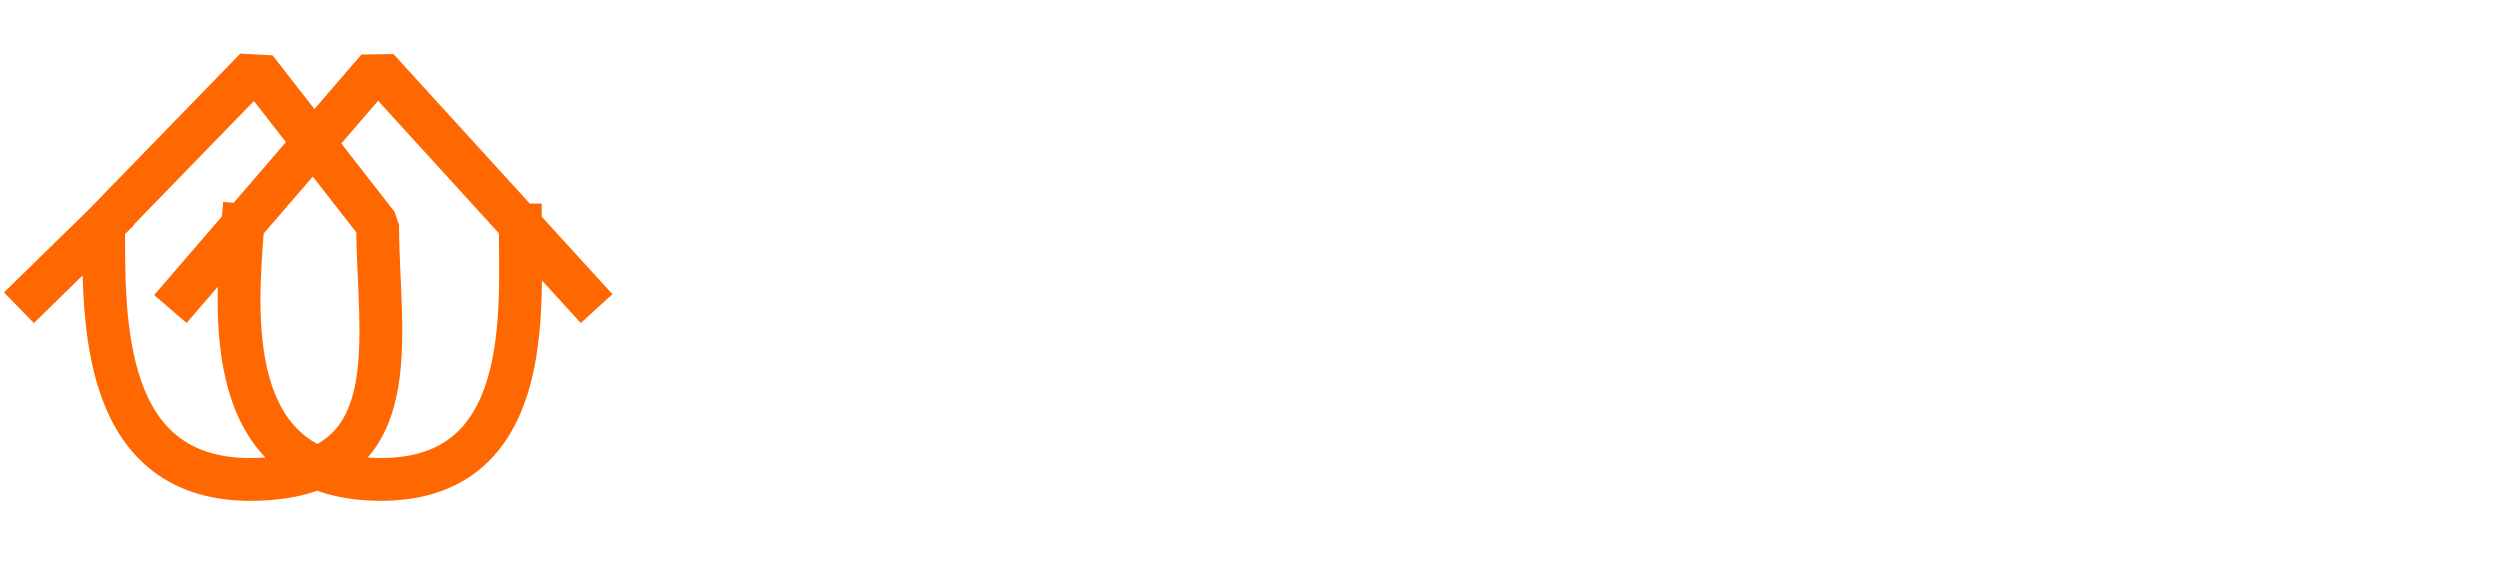
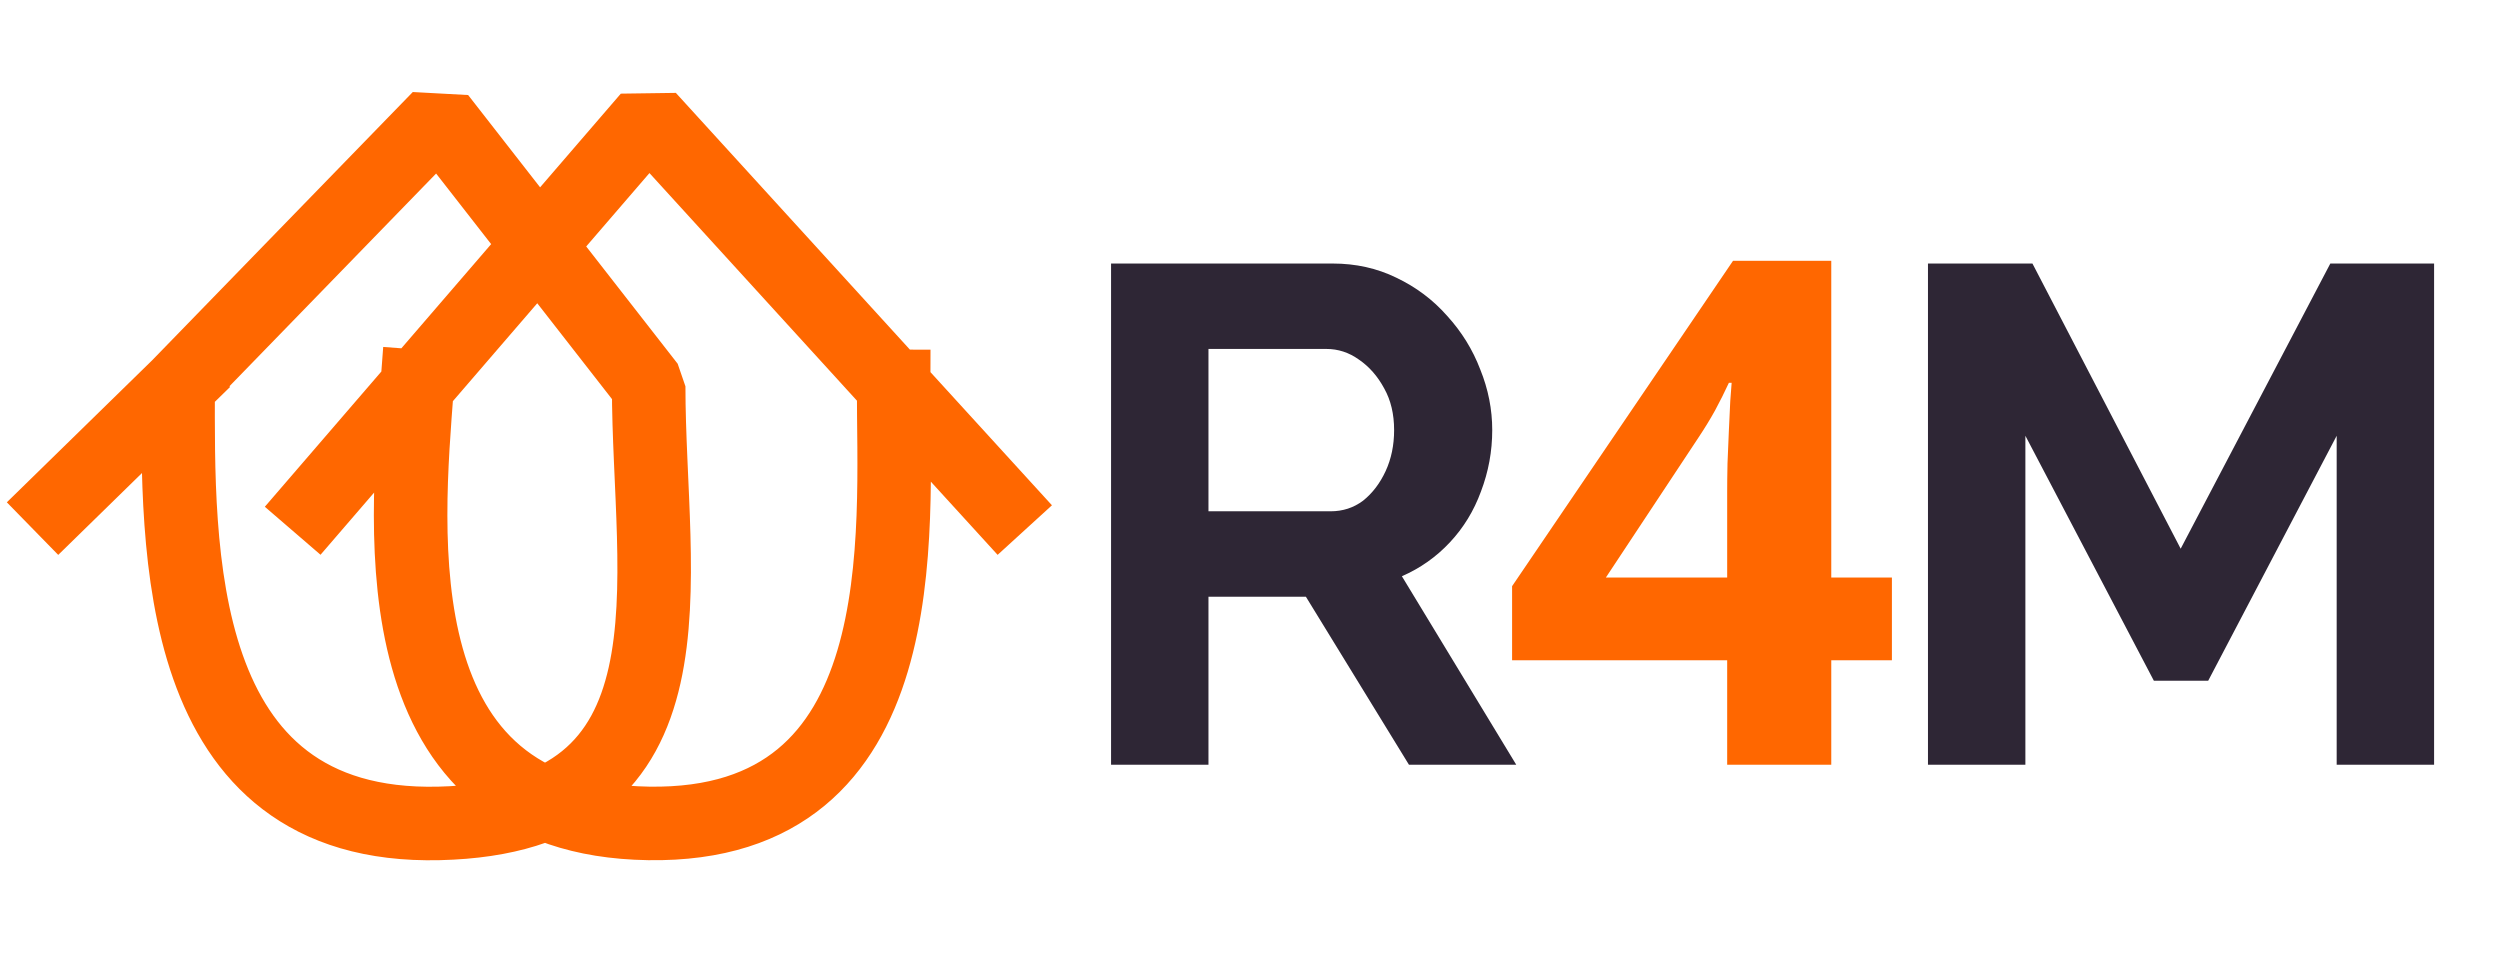
- <svg xmlns="http://www.w3.org/2000/svg" width="146" height="33" viewBox="0 0 146 33" fill="none">
+ <svg xmlns="http://www.w3.org/2000/svg" width="85" height="33" viewBox="0 0 85 33" fill="none">
  <path d="M2 17.099L6.055 13.136M6.055 13.136L14.931 4C17.713 7.568 19.273 9.568 22.055 13.136C22.055 19.741 24.06 27.776 14.931 27.996C5.803 28.216 6.055 18.53 6.055 13.136ZM10.767 17.099L14.182 13.136M34 17.099L30.384 13.136M14.182 13.136L22.055 4L30.384 13.136M14.182 13.136C13.811 18.09 12.849 27.855 22.055 27.996C31.26 28.138 30.372 18.09 30.384 13.136" stroke="#FF6700" stroke-width="2.5" stroke-linecap="square" stroke-linejoin="bevel" />
+   <path d="M37.776 26V8.96H45.312C46.096 8.96 46.816 9.12 47.472 9.44C48.144 9.76 48.72 10.192 49.2 10.736C49.696 11.28 50.072 11.888 50.328 12.56C50.6 13.232 50.736 13.92 50.736 14.624C50.736 15.344 50.608 16.04 50.352 16.712C50.112 17.368 49.76 17.944 49.296 18.44C48.832 18.936 48.288 19.32 47.664 19.592L51.552 26H47.904L44.4 20.288H41.088V26H37.776ZM41.088 17.384H45.24C45.656 17.384 46.024 17.264 46.344 17.024C46.664 16.768 46.92 16.432 47.112 16.016C47.304 15.6 47.4 15.136 47.4 14.624C47.4 14.08 47.288 13.608 47.064 13.208C46.84 12.792 46.552 12.464 46.2 12.224C45.864 11.984 45.496 11.864 45.096 11.864H41.088V17.384ZM79.447 26V14.816L75.079 23.144H73.231L68.863 14.816V26H65.551V8.96H69.103L74.143 18.656L79.231 8.96H82.759V26H79.447Z" fill="#2E2635" />
+   <path d="M64.325 22.449H62.263V26H58.724V22.449H51.411V19.93L58.923 8.867H62.263V19.637H64.325V22.449ZM58.724 19.637V16.73C58.724 16.457 58.727 16.133 58.735 15.758C58.751 15.383 58.767 15.008 58.782 14.633C58.798 14.258 58.813 13.926 58.829 13.637C58.852 13.34 58.868 13.133 58.876 13.016H58.782C58.634 13.336 58.477 13.648 58.313 13.953C58.149 14.25 57.958 14.562 57.739 14.891L54.599 19.637H58.724Z" fill="#FF6700" />
</svg>
